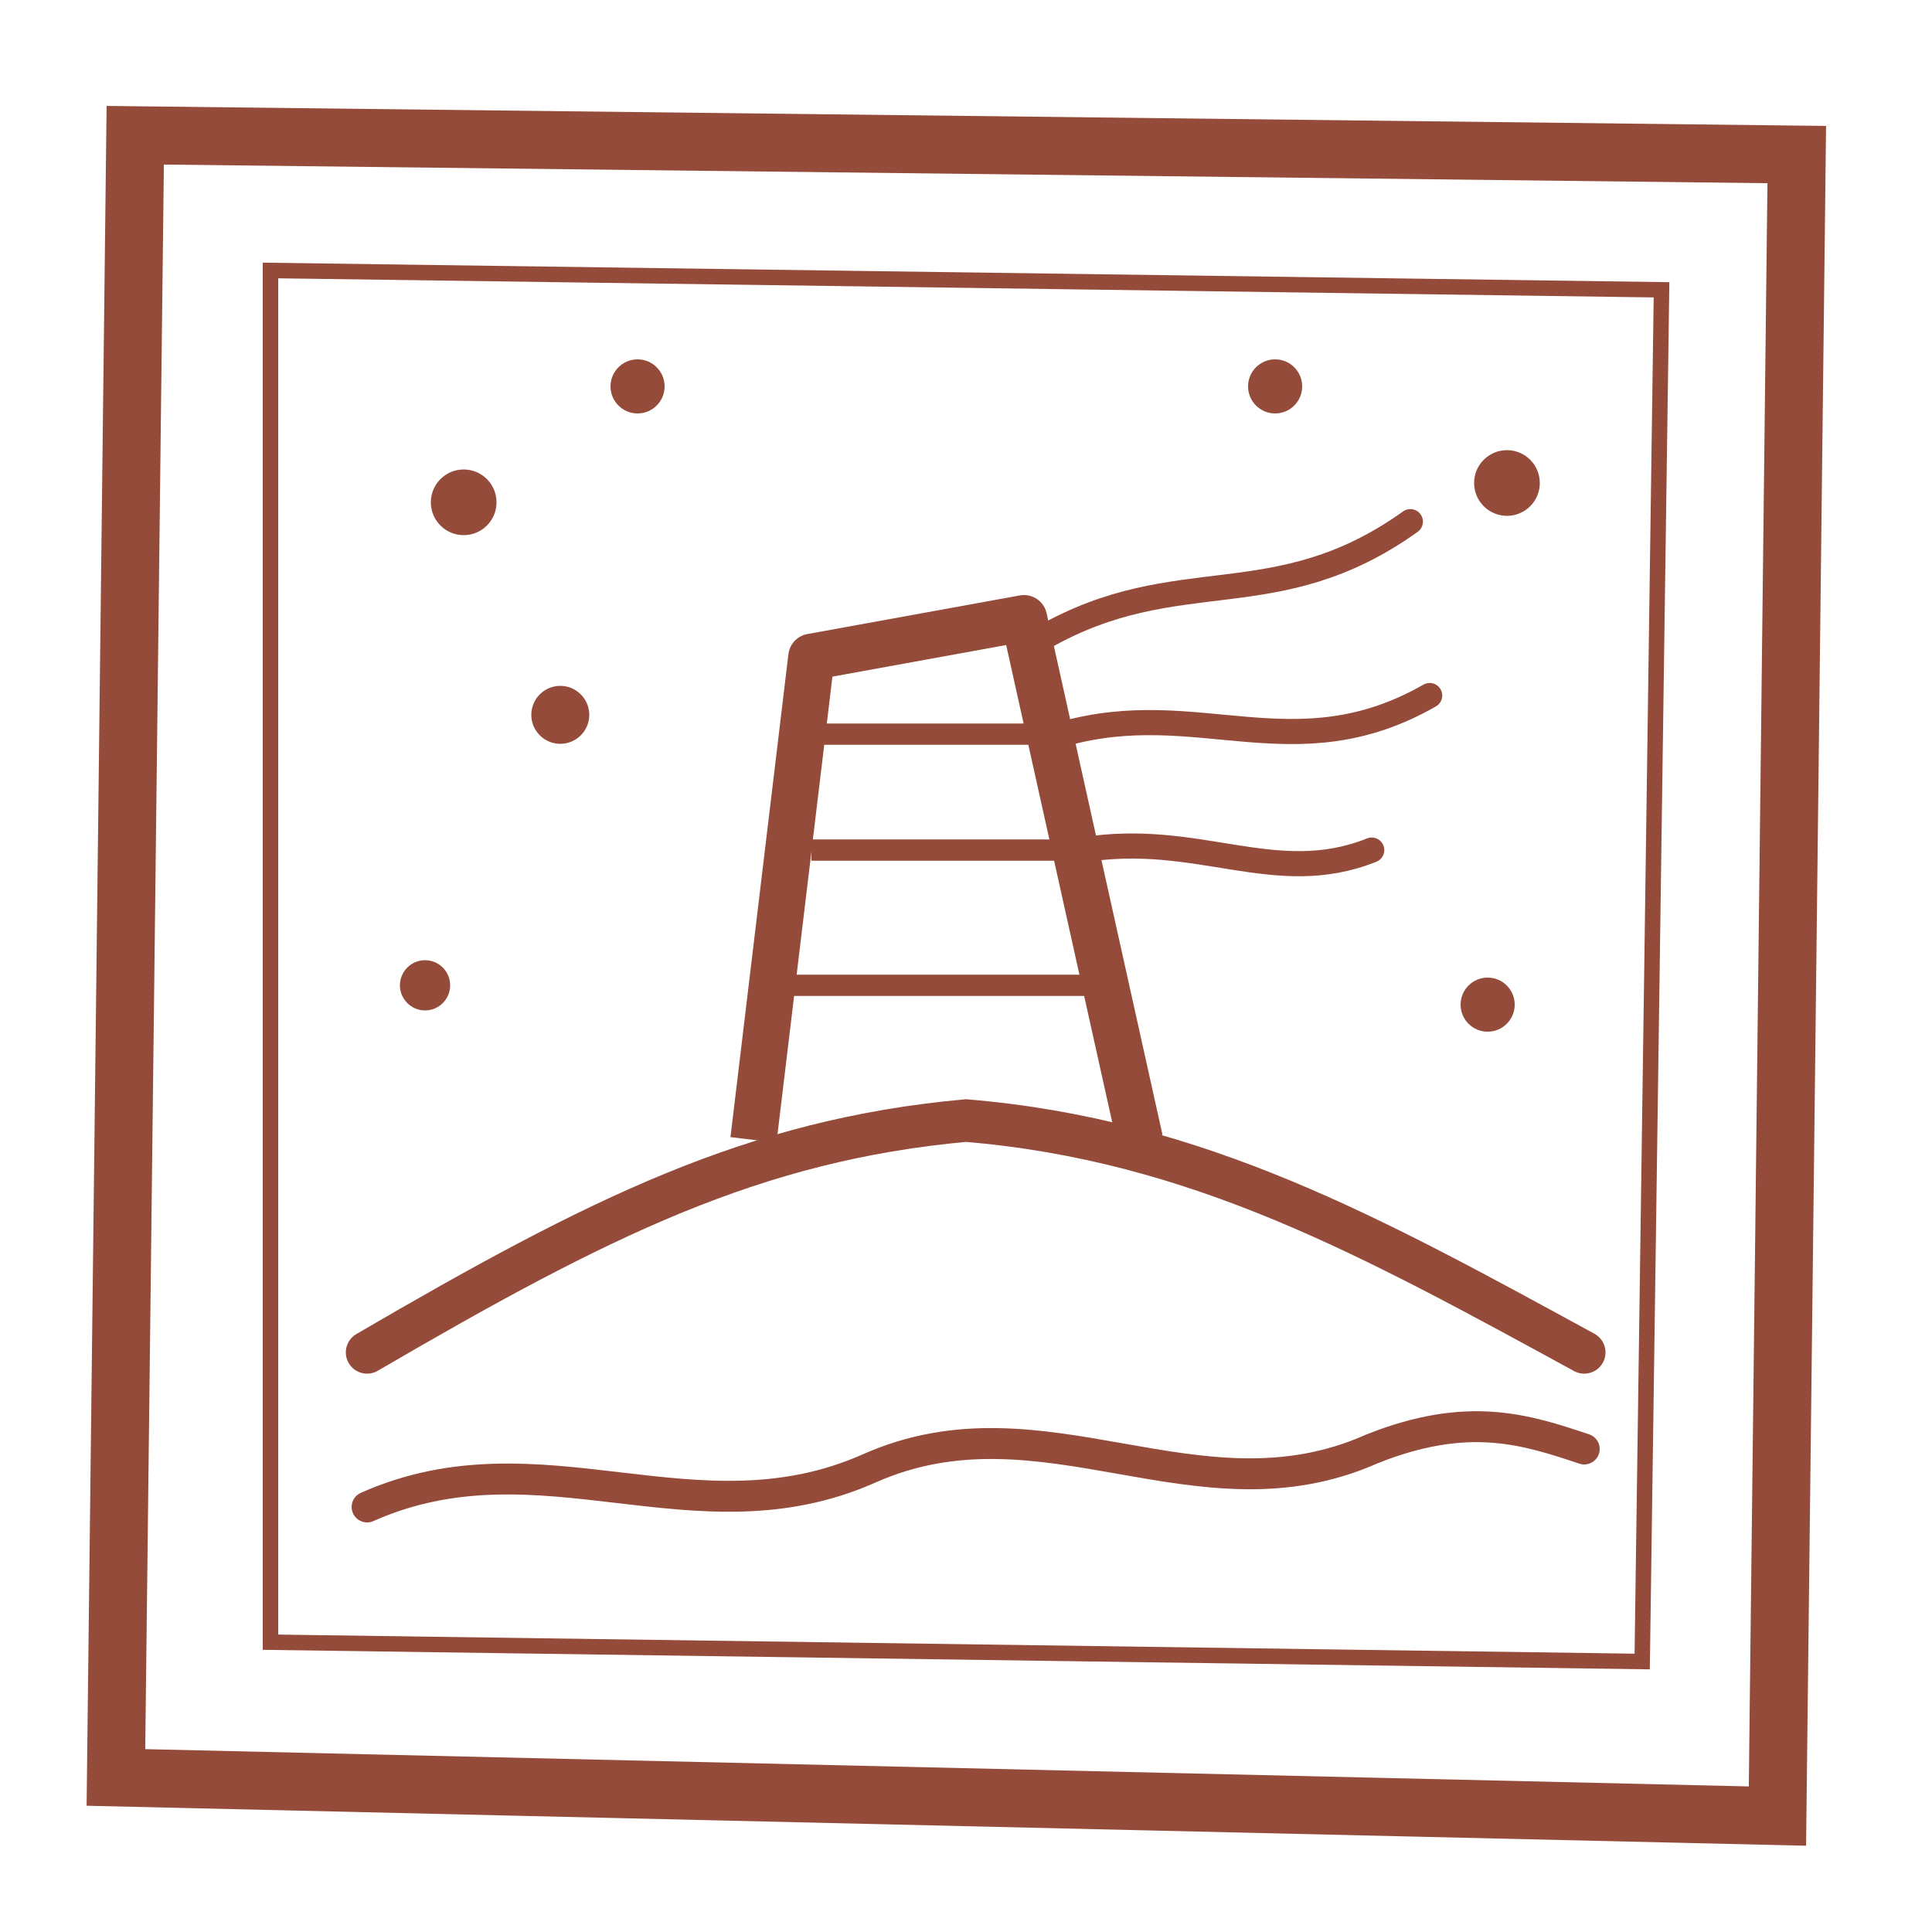
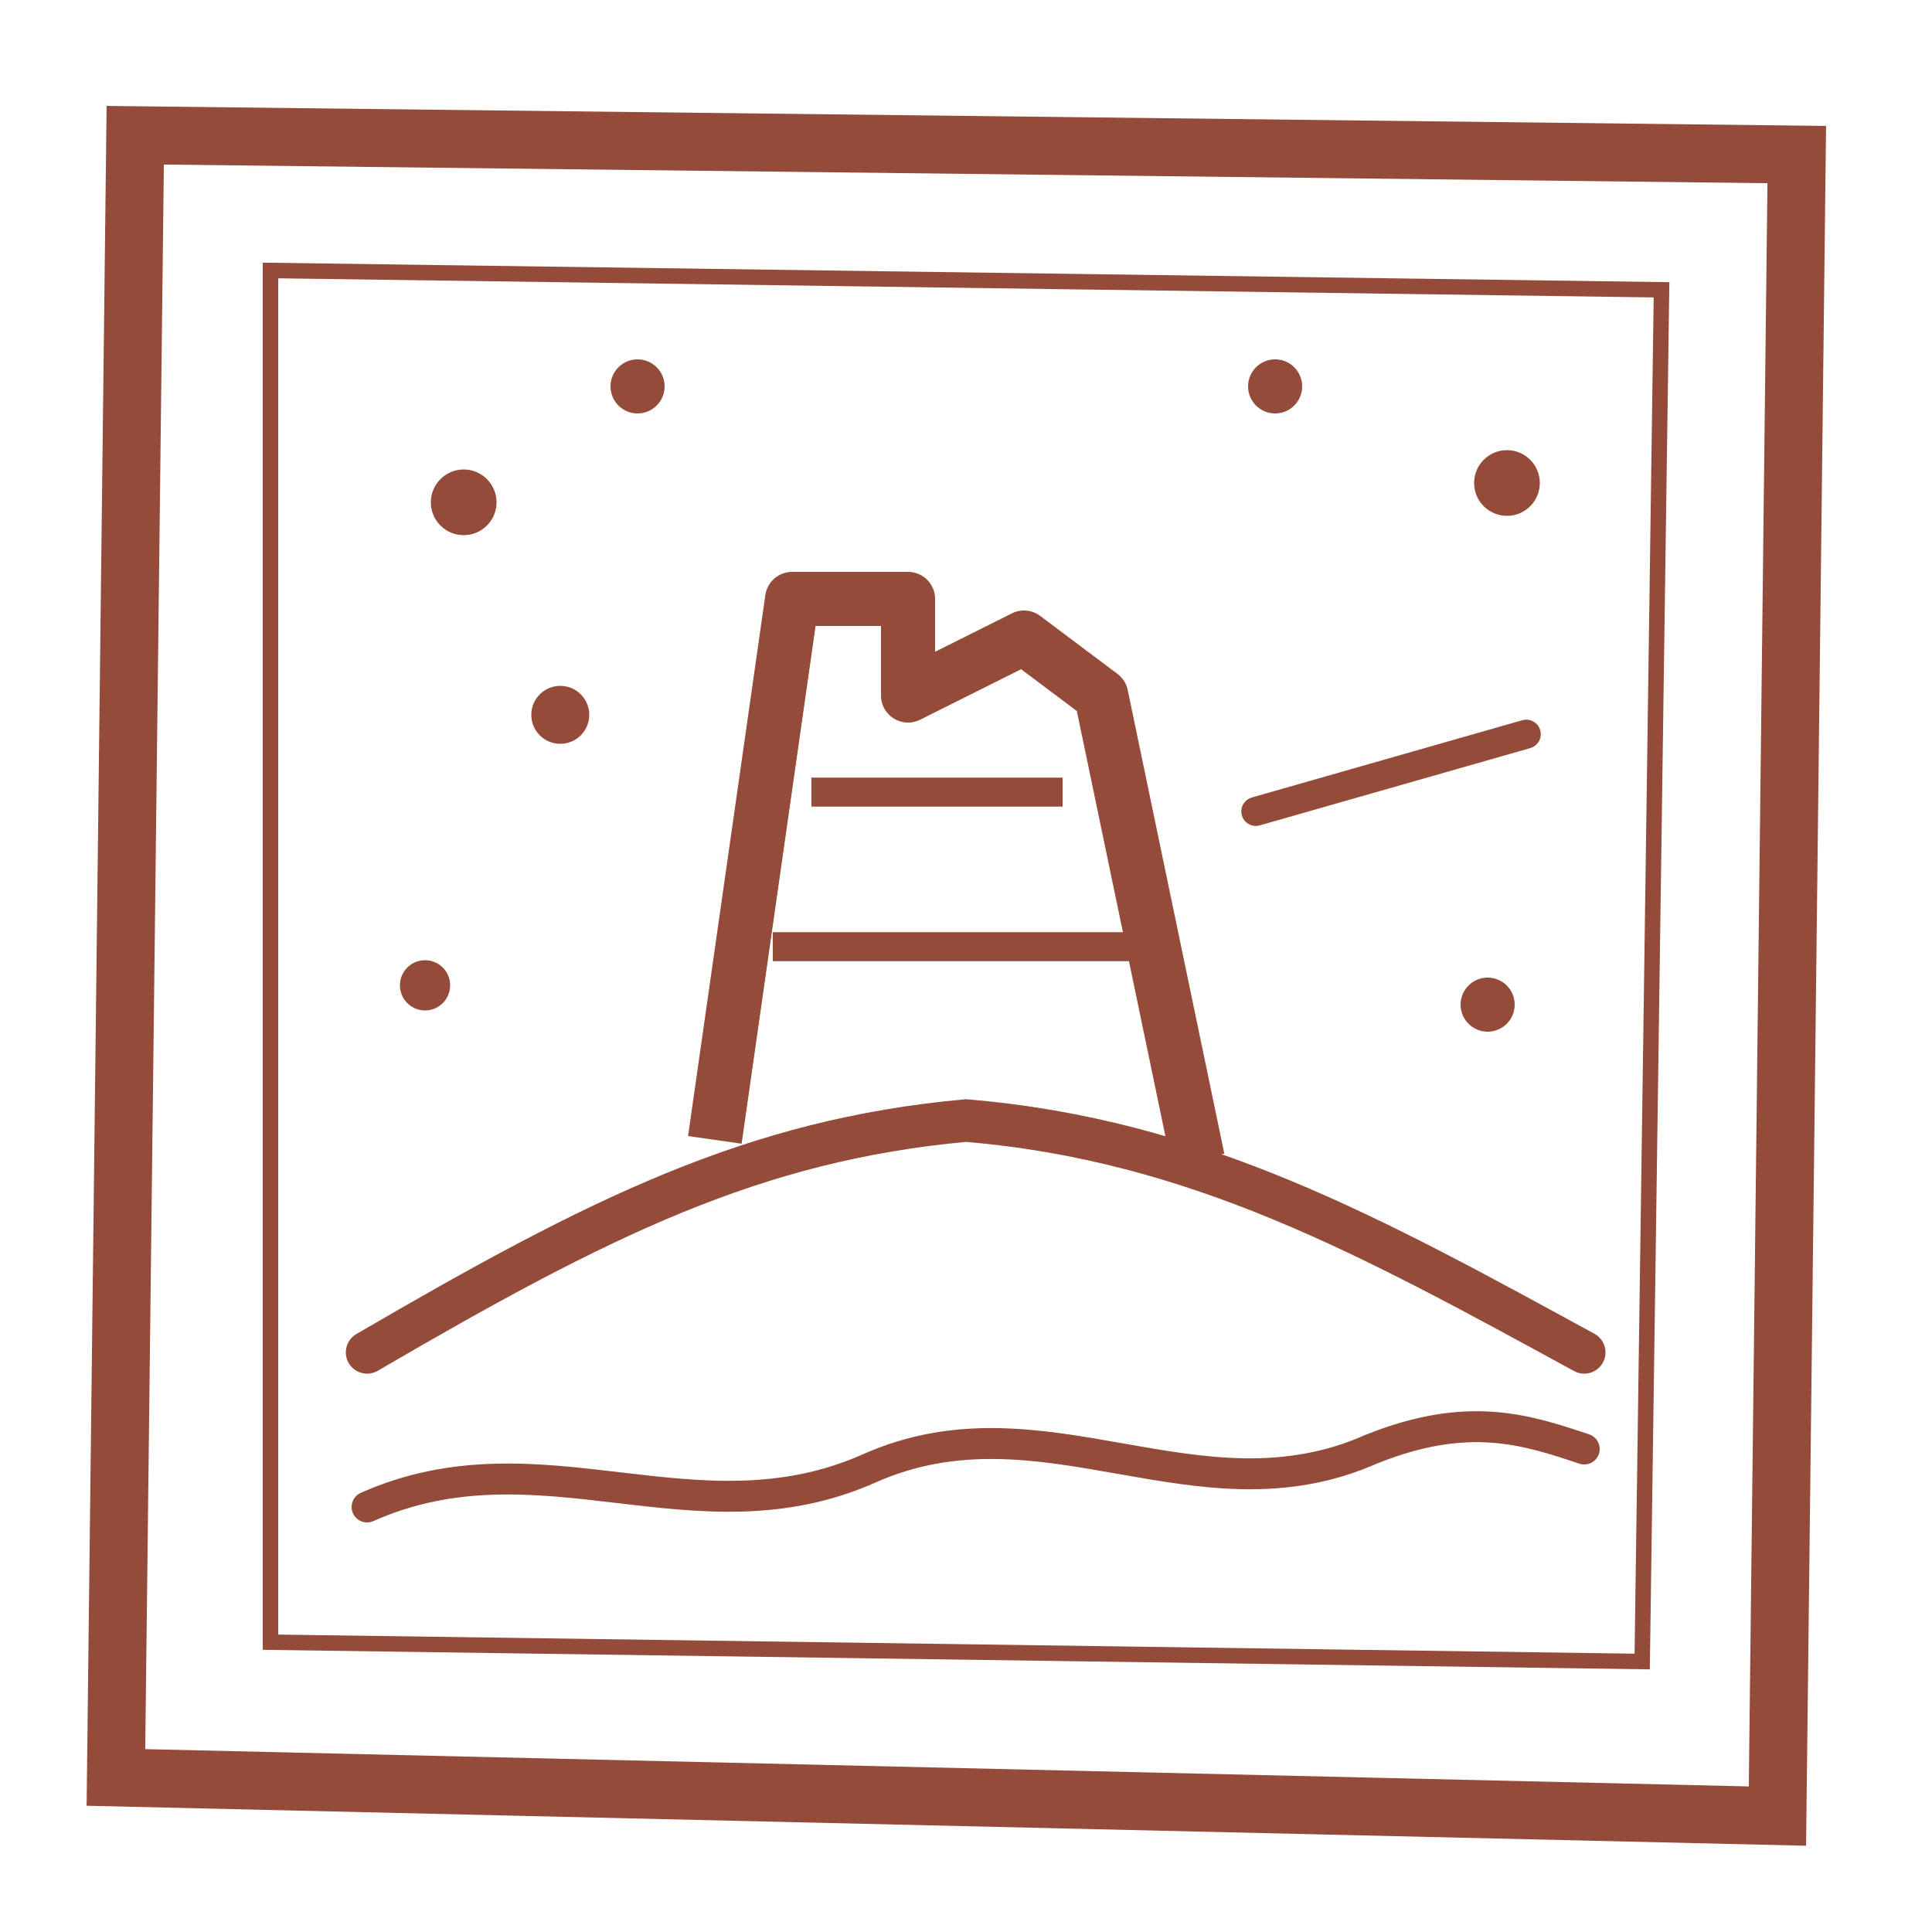
<svg xmlns="http://www.w3.org/2000/svg" viewBox="0 0 100 100" fill="none">
  <path d="M7 7L93 8L92 94L6 92Z" stroke="#944b39" stroke-width="3" />
  <path d="M14 14L86 15L85 86L14 85Z" stroke="#944b39" stroke-width=".8" />
  <path d="M19 70C31 63 39 59 50 58C62 59 71 64 82 70" stroke="#944b39" stroke-width="2.2" stroke-linecap="round" />
-   <path d="M39 59L42 34L53 32L59 59" stroke="#944b39" stroke-width="2.4" stroke-linejoin="round" />
-   <path d="M41 51H58M42 44H56M42.5 38H55" stroke="#944b39" stroke-width="1.1" />
-   <path d="M54 33C61 29 66 32 73 27M55 38C62 36 67 40 74 36M56 44C62 43 66 46 71 44" stroke="#944b39" stroke-width="1.3" stroke-linecap="round" />
+   <path d="M37 59L41 31H47V36L53 33L57 36L62 60" stroke="#944b39" stroke-width="2.8" stroke-linejoin="round" />
+   <path d="M40 49H59M42 41H55" stroke="#944b39" stroke-width="1.5" />
+   <path d="M65 42L79 38" stroke="#944b39" stroke-width="1.5" stroke-linecap="round" />
  <path d="M19 78C28 74 36 80 45 76C54 72 62 79 71 75C76 73 79 74 82 75" stroke="#944b39" stroke-width="1.6" stroke-linecap="round" />
  <g fill="#944b39">
    <circle cx="24" cy="26" r="1.7" />
    <circle cx="33" cy="20" r="1.4" />
    <circle cx="29" cy="37" r="1.5" />
    <circle cx="66" cy="20" r="1.4" />
    <circle cx="78" cy="25" r="1.7" />
    <circle cx="77" cy="52" r="1.4" />
    <circle cx="22" cy="51" r="1.3" />
  </g>
</svg>
